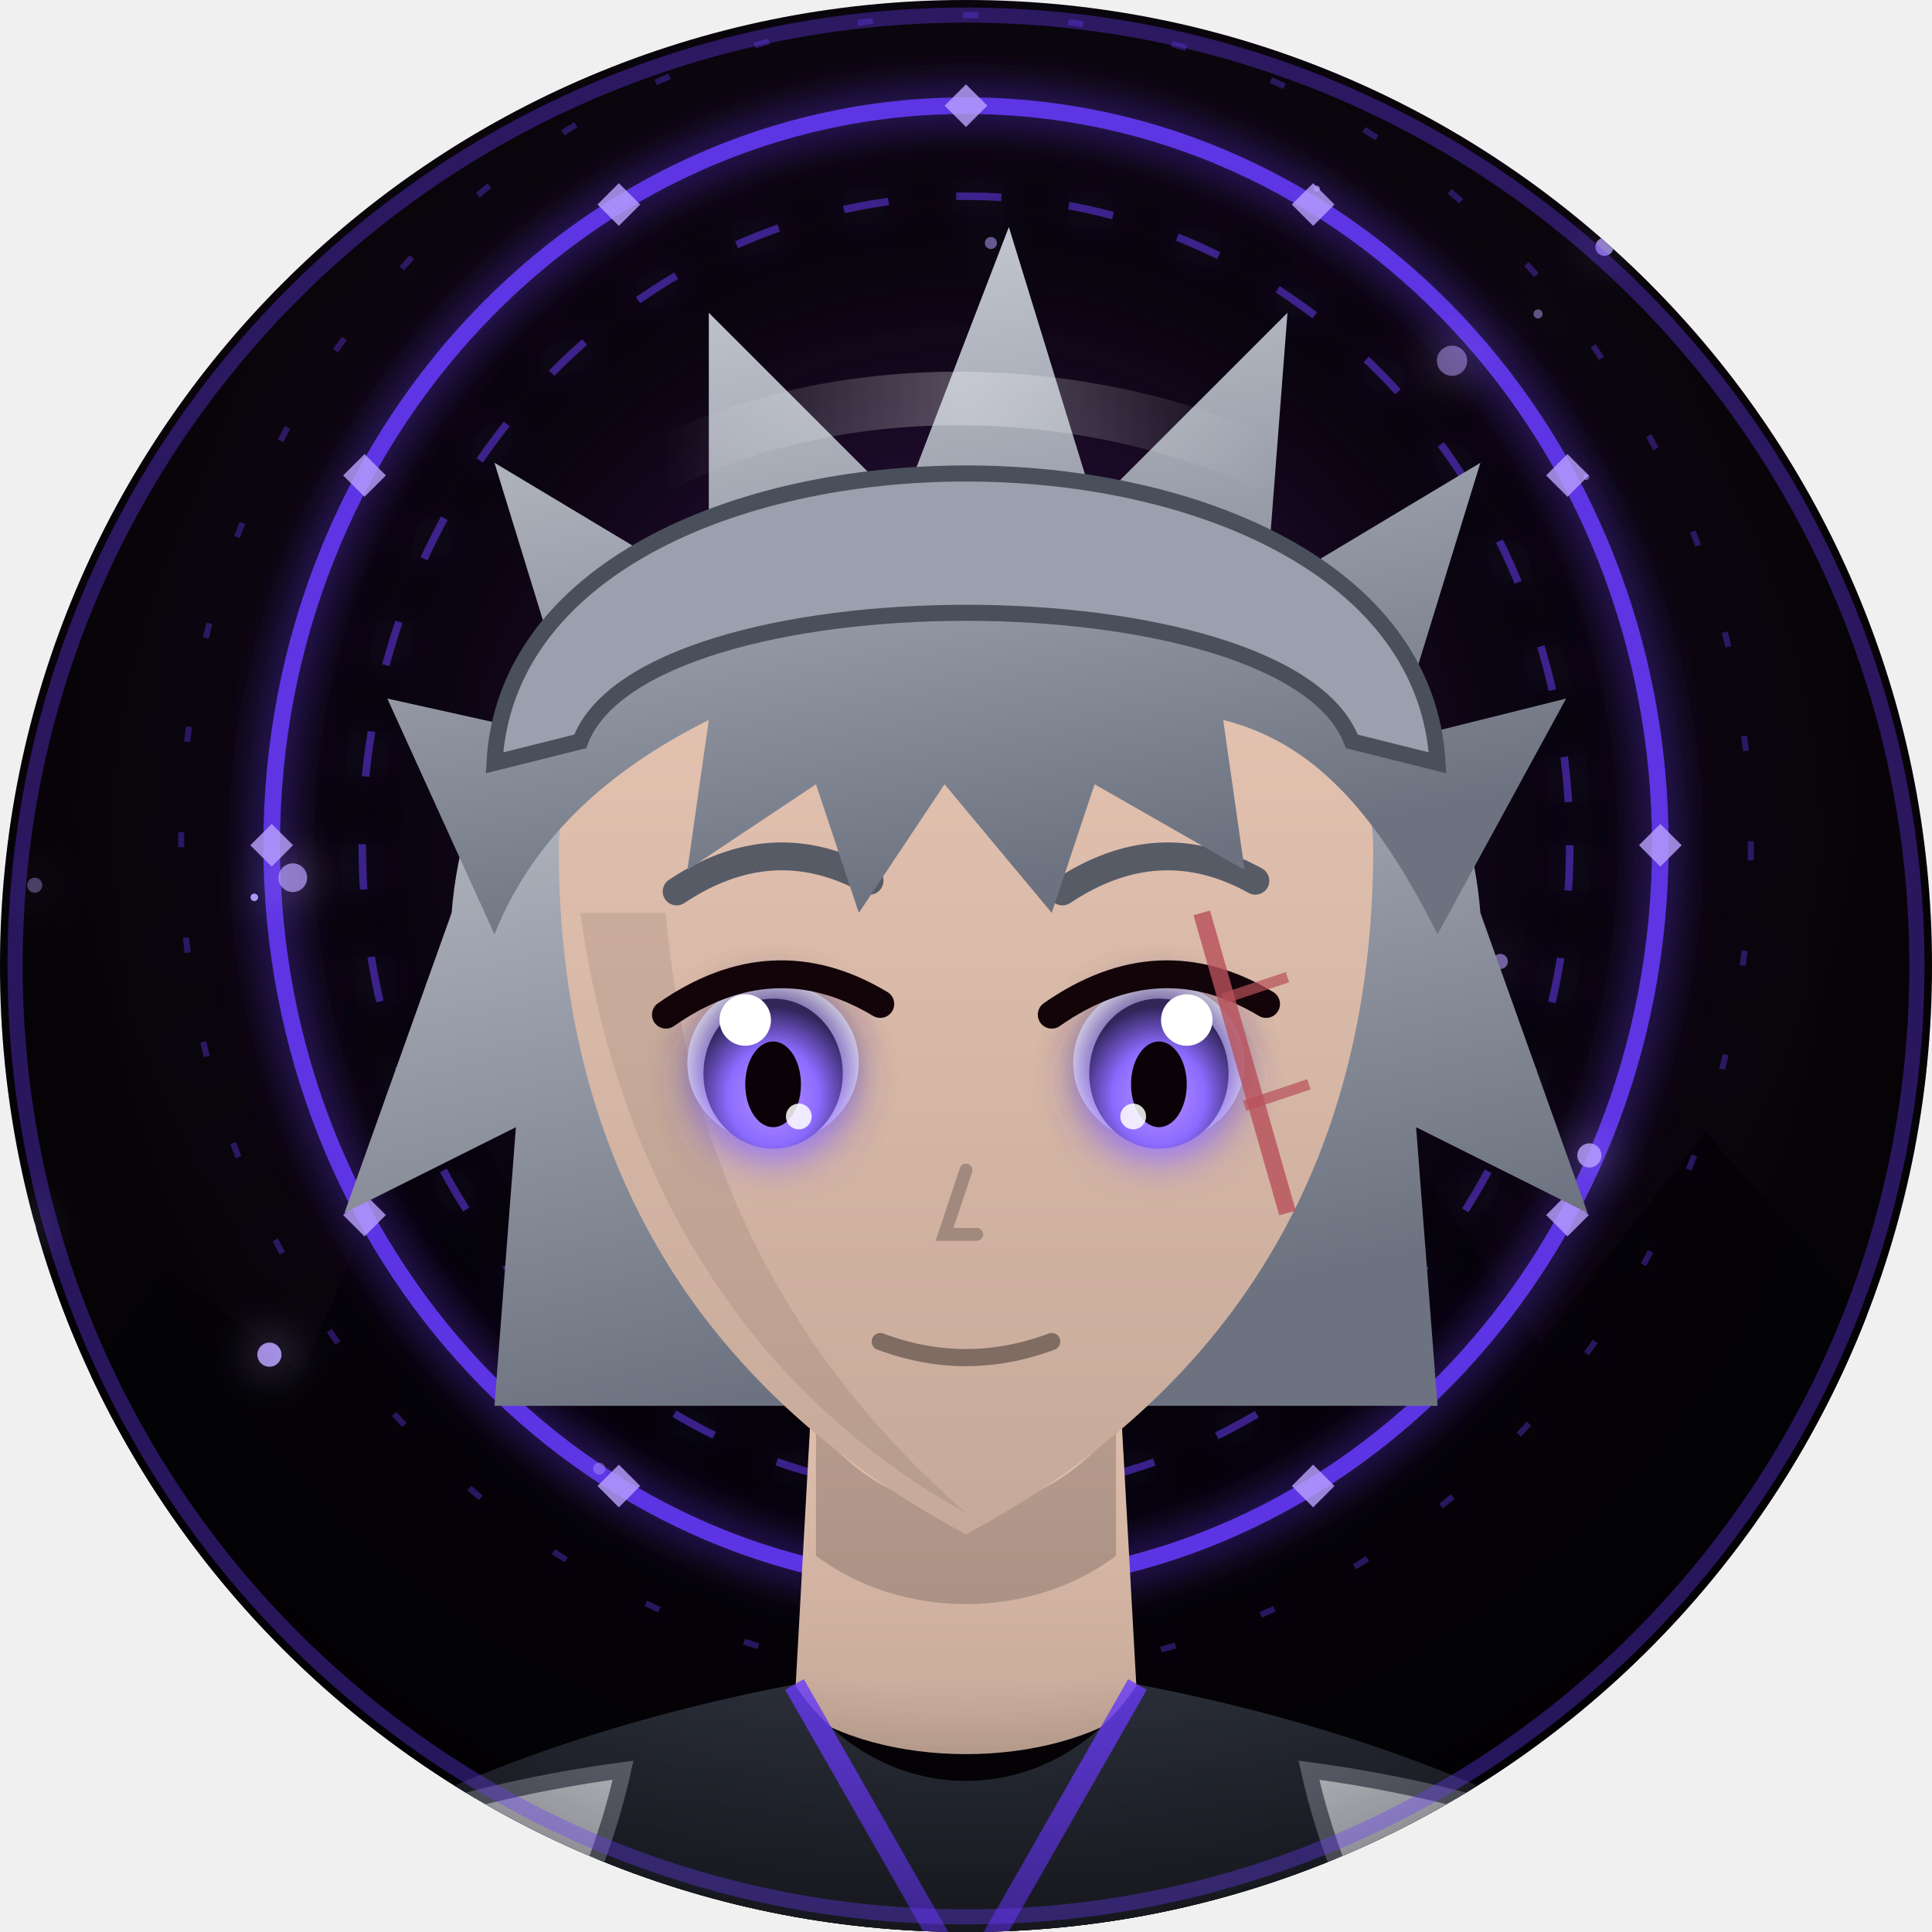
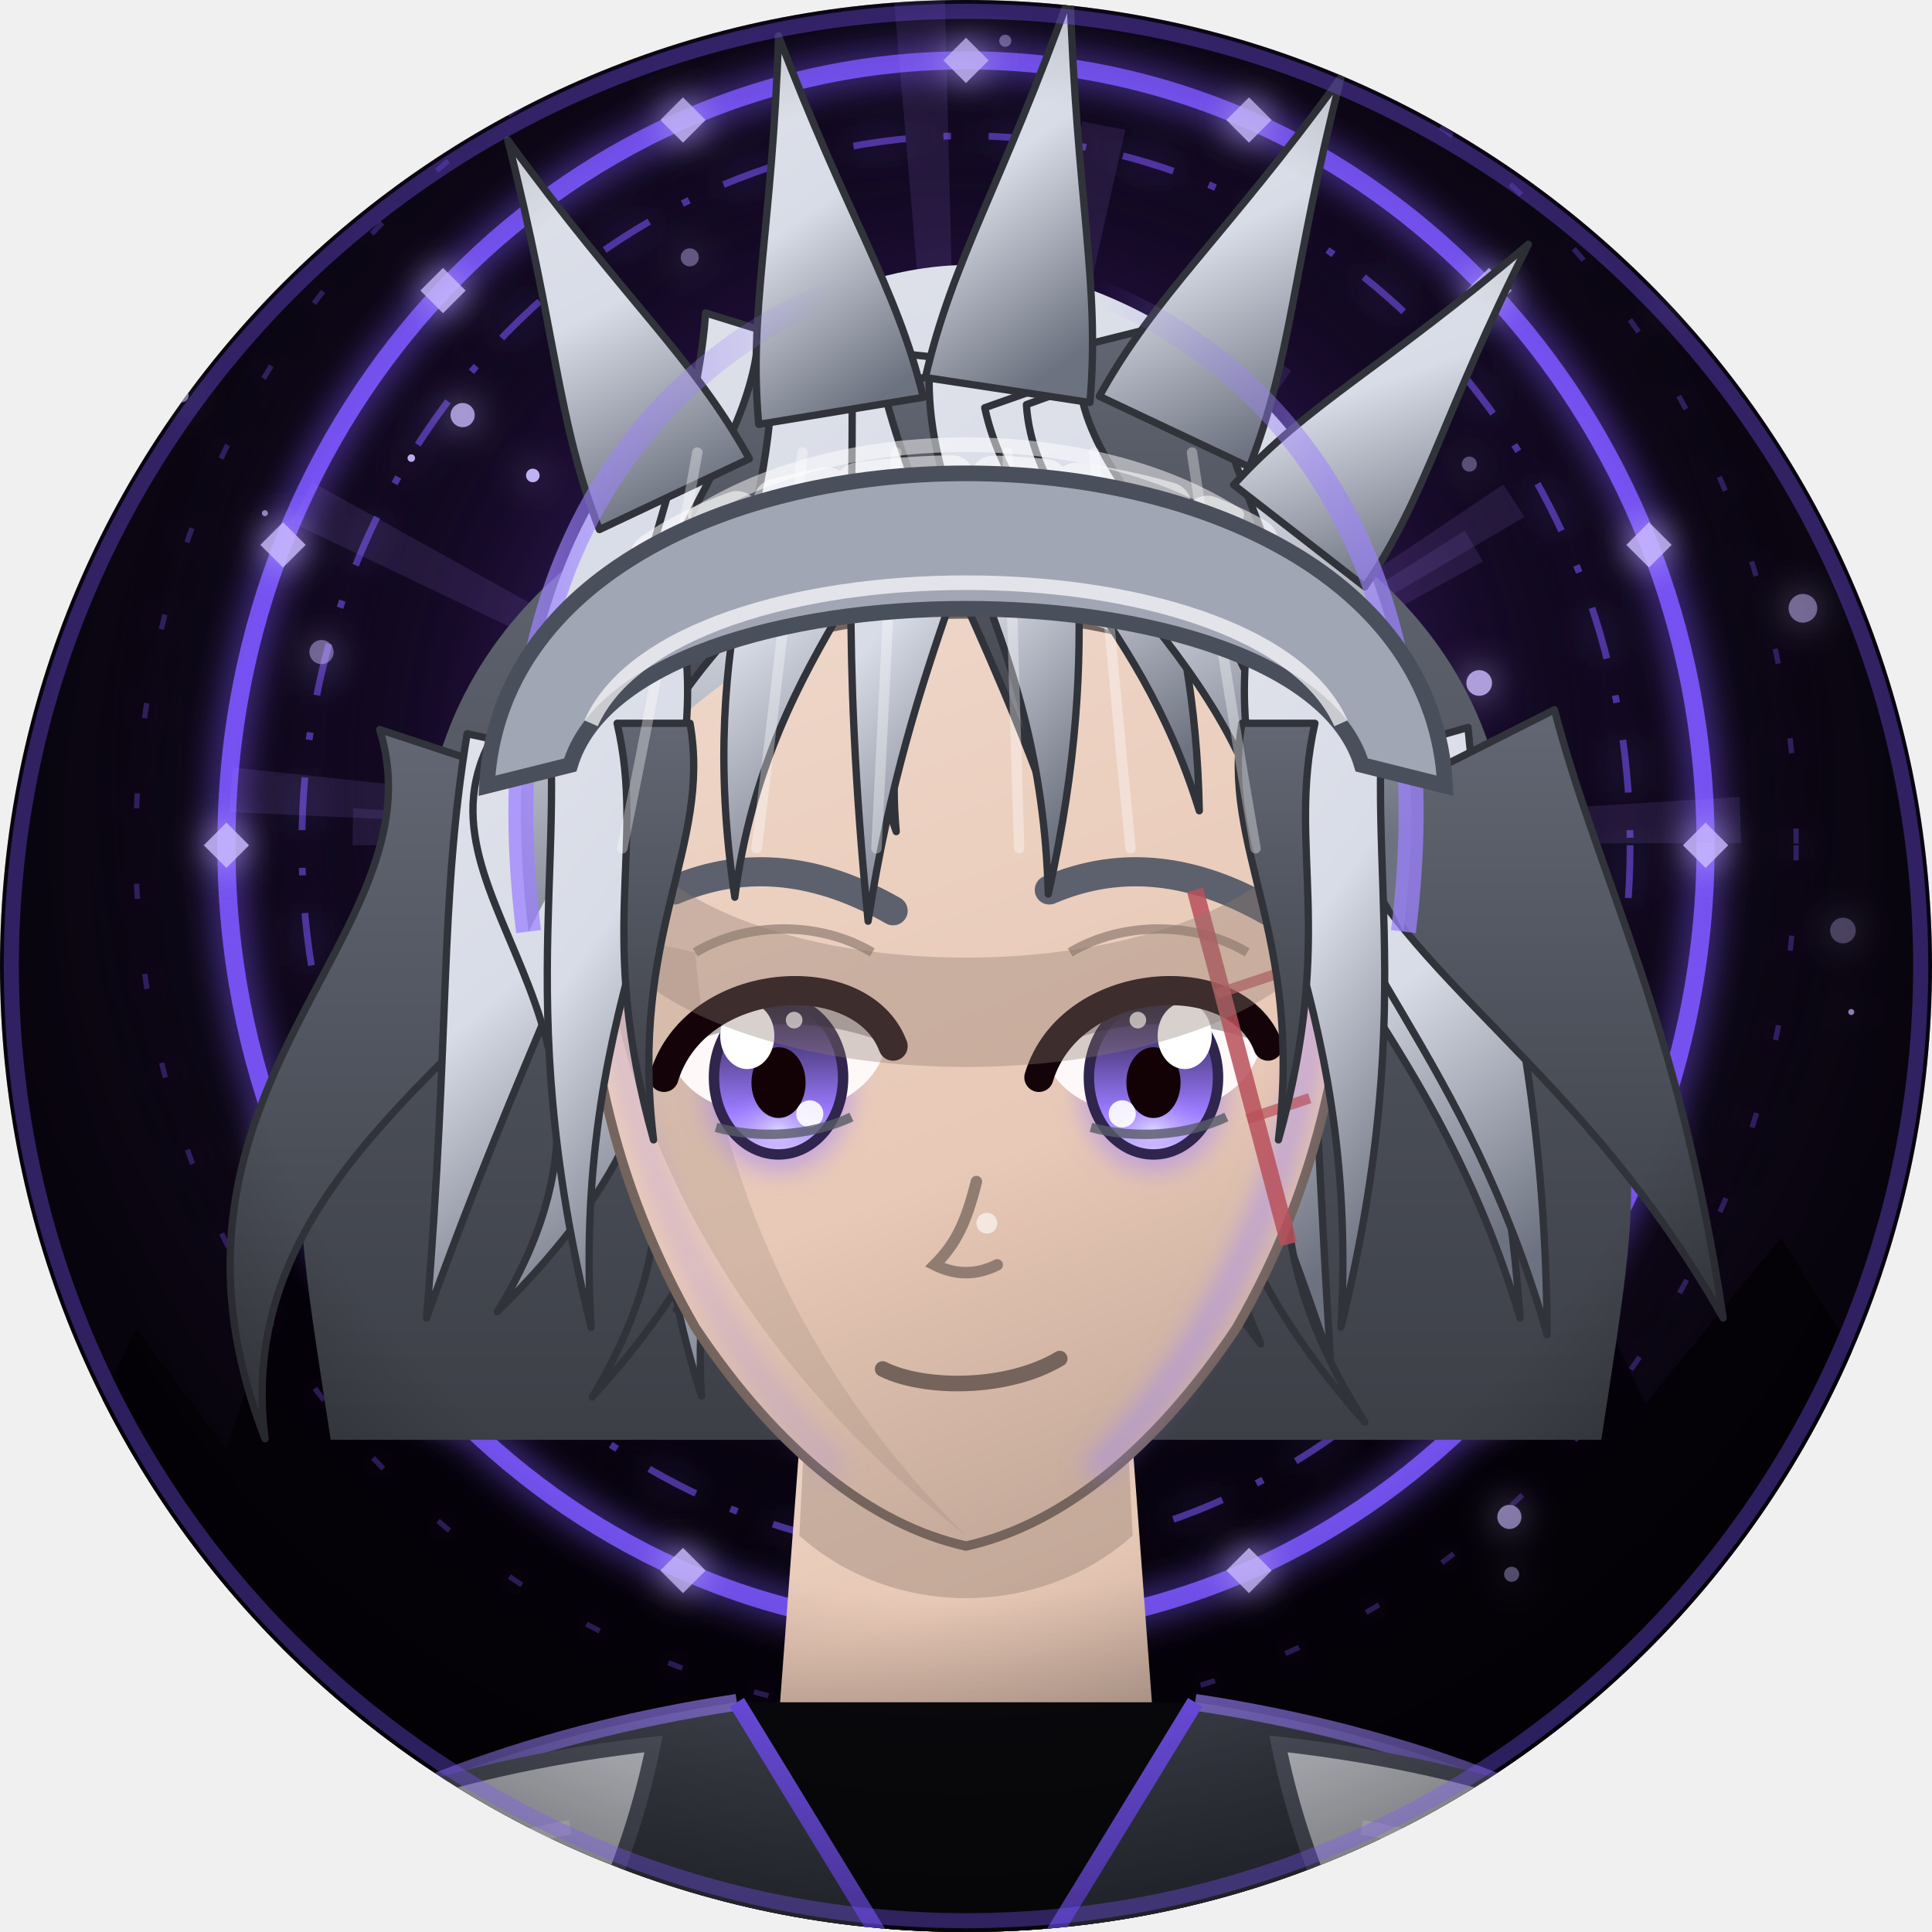
<svg xmlns="http://www.w3.org/2000/svg" viewBox="0 0 256 256" width="256" height="256">
  <defs>
-     <radialGradient id="sky" cx="50%" cy="38%" r="75%">
-       <stop offset="0" stop-color="#120a16" />
-       <stop offset="1" stop-color="#020103" />
-     </radialGradient>
-     <radialGradient id="portal" cx="50%" cy="50%" r="50%">
-       <stop offset="0" stop-color="#8b6bff" stop-opacity="0.95" />
-       <stop offset="0.35" stop-color="#2b1040" stop-opacity="0.85" />
-       <stop offset="0.75" stop-color="#05010a" stop-opacity="0.6" />
-       <stop offset="1" stop-color="#05010a" stop-opacity="0" />
-     </radialGradient>
-     <linearGradient id="hair" x1="0" y1="0" x2="0.3" y2="1">
-       <stop offset="0" stop-color="#cfd3dc" />
+     <radialGradient id="sky" cx="50%" cy="40%" r="78%">
+       <stop offset="0" stop-color="#1b0f2a" />
+       <stop offset="1" stop-color="#030106" />
+     </radialGradient>
+     <radialGradient id="portal" cx="50%" cy="46%" r="52%">
+       <stop offset="0" stop-color="#a68cff" stop-opacity="0.95" />
+       <stop offset="0.28" stop-color="#3a1a6e" stop-opacity="0.9" />
+       <stop offset="0.62" stop-color="#140927" stop-opacity="0.65" />
+       <stop offset="1" stop-color="#030106" stop-opacity="0" />
+     </radialGradient>
+     <linearGradient id="hair" x1="0.2" y1="0" x2="0.5" y2="1">
+       <stop offset="0" stop-color="#dee1ea" />
+       <stop offset="0.45" stop-color="#d8dce6" />
      <stop offset="1" stop-color="#6d7280" />
    </linearGradient>
-     <linearGradient id="hairShine" x1="0" y1="0" x2="1" y2="0">
-       <stop offset="0" stop-color="#fff" stop-opacity="0" />
-       <stop offset="0.5" stop-color="#fff" stop-opacity="0.35" />
-       <stop offset="1" stop-color="#fff" stop-opacity="0" />
-     </linearGradient>
-     <linearGradient id="skin" x1="0" y1="0" x2="0" y2="1">
-       <stop offset="0" stop-color="#e6c4b2" />
-       <stop offset="1" stop-color="#c6a999" />
-     </linearGradient>
-     <linearGradient id="outfit" x1="0" y1="0" x2="0" y2="1">
-       <stop offset="0" stop-color="#2b2f3a" />
-       <stop offset="1" stop-color="#0b0c10" />
-     </linearGradient>
-     <radialGradient id="iris" cx="50%" cy="65%" r="60%">
-       <stop offset="0" stop-color="#bc90ff" />
-       <stop offset="0.55" stop-color="#8b6bff" />
-       <stop offset="1" stop-color="#312559" />
+     <linearGradient id="hairDark" x1="0" y1="0" x2="0" y2="1">
+       <stop offset="0" stop-color="#626773" />
+       <stop offset="1" stop-color="#3c3f46" />
+     </linearGradient>
+     <linearGradient id="hairRim" x1="0" y1="0" x2="1" y2="0">
+       <stop offset="0" stop-color="#9c82ff" stop-opacity="0.75" />
+       <stop offset="0.35" stop-color="#9c82ff" stop-opacity="0" />
+       <stop offset="0.65" stop-color="#9c82ff" stop-opacity="0" />
+       <stop offset="1" stop-color="#9c82ff" stop-opacity="0.75" />
+     </linearGradient>
+     <linearGradient id="skin" x1="0.3" y1="0" x2="0.6" y2="1">
+       <stop offset="0" stop-color="#eed6c8" />
+       <stop offset="0.6" stop-color="#e8c8b6" />
+       <stop offset="1" stop-color="#c3a899" />
+     </linearGradient>
+     <linearGradient id="outfit" x1="0.2" y1="0" x2="0.6" y2="1">
+       <stop offset="0" stop-color="#494c56" />
+       <stop offset="0.5" stop-color="#30343f" />
+       <stop offset="1" stop-color="#0c0d11" />
+     </linearGradient>
+     <linearGradient id="iris" x1="0" y1="0" x2="0" y2="1">
+       <stop offset="0" stop-color="#221b38" />
+       <stop offset="0.38" stop-color="#604c9e" />
+       <stop offset="0.72" stop-color="#9b7bff" />
+       <stop offset="1" stop-color="#d2c4ff" />
+     </linearGradient>
+     <radialGradient id="irisGlow" cx="50%" cy="78%" r="55%">
+       <stop offset="0" stop-color="#e1d7ff" stop-opacity="0.9" />
+       <stop offset="1" stop-color="#9b7bff" stop-opacity="0" />
    </radialGradient>
    <radialGradient id="blush" cx="50%" cy="50%" r="50%">
-       <stop offset="0" stop-color="#ff6b7d" stop-opacity="0.28" />
-       <stop offset="1" stop-color="#ff6b7d" stop-opacity="0" />
+       <stop offset="0" stop-color="#ff5d78" stop-opacity="0.32" />
+       <stop offset="1" stop-color="#ff5d78" stop-opacity="0" />
+     </radialGradient>
+     <radialGradient id="vig" cx="50%" cy="44%" r="70%">
+       <stop offset="0.55" stop-color="#000" stop-opacity="0" />
+       <stop offset="1" stop-color="#000" stop-opacity="0.78" />
    </radialGradient>
    <filter id="glow" x="-50%" y="-50%" width="200%" height="200%">
-       <feGaussianBlur stdDeviation="3" result="b" />
+       <feGaussianBlur stdDeviation="2.4" result="b" />
      <feMerge>
        <feMergeNode in="b" />
        <feMergeNode in="SourceGraphic" />
      </feMerge>
    </filter>
-     <filter id="soft" x="-50%" y="-50%" width="200%" height="200%">
-       <feGaussianBlur stdDeviation="6" />
+     <filter id="bigGlow" x="-50%" y="-50%" width="200%" height="200%">
+       <feGaussianBlur stdDeviation="7" />
    </filter>
-     <filter id="eyeGlow" x="-100%" y="-100%" width="300%" height="300%">
-       <feGaussianBlur stdDeviation="2.2" result="b" />
-       <feMerge>
-         <feMergeNode in="b" />
-         <feMergeNode in="b" />
-         <feMergeNode in="SourceGraphic" />
-       </feMerge>
+     <filter id="soft" x="-20%" y="-20%" width="140%" height="140%">
+       <feGaussianBlur stdDeviation="1.2" />
    </filter>
    <clipPath id="circle">
      <circle cx="128" cy="128" r="128" />
    </clipPath>
+     <clipPath id="faceClip">
+       <path d="M91 104 C91 74 165 74 165 104 C165 122 162 136 154 150 C146 162 137 169 128 171 C119 169 110 162 102 150 C94 136 91 122 91 104 Z" />
+     </clipPath>
  </defs>
  <g clip-path="url(#circle)">
    <rect width="256" height="256" fill="url(#sky)" />
-     <path d="M0 200 L22 168 L40 182 L58 140 L74 170 L96 150 L112 176 L136 132 L160 172 L182 146 L204 178 L226 150 L256 184 L256 256 L0 256 Z" fill="#030205" opacity="0.9" />
-     <ellipse cx="128" cy="112" rx="104" ry="108" fill="url(#portal)" />
-     <g fill="none" stroke="#6b3cff" filter="url(#glow)">
-       <ellipse cx="128" cy="112" rx="92" ry="98" stroke-width="2.2" opacity="0.85" />
-       <ellipse cx="128" cy="112" rx="80" ry="86" stroke-width="1" opacity="0.5" stroke-dasharray="6 9" />
-       <ellipse cx="128" cy="112" rx="104" ry="110" stroke-width="0.8" opacity="0.35" stroke-dasharray="2 12" />
-     </g>
-     <rect x="218.0" y="110.0" width="4" height="4" transform="rotate(45 220.0 112.0)" fill="#b9a3ff" opacity="0.8" />
-     <rect x="205.7" y="159.0" width="4" height="4" transform="rotate(45 207.7 161.0)" fill="#b9a3ff" opacity="0.8" />
-     <rect x="172.0" y="194.9" width="4" height="4" transform="rotate(45 174.0 196.9)" fill="#b9a3ff" opacity="0.8" />
-     <rect x="126.0" y="208.0" width="4" height="4" transform="rotate(45 128.0 210.0)" fill="#b9a3ff" opacity="0.8" />
-     <rect x="80.0" y="194.9" width="4" height="4" transform="rotate(45 82.0 196.9)" fill="#b9a3ff" opacity="0.8" />
-     <rect x="46.3" y="159.0" width="4" height="4" transform="rotate(45 48.3 161.0)" fill="#b9a3ff" opacity="0.8" />
-     <rect x="34.0" y="110.0" width="4" height="4" transform="rotate(45 36.0 112.0)" fill="#b9a3ff" opacity="0.8" />
-     <rect x="46.3" y="61.0" width="4" height="4" transform="rotate(45 48.3 63.0)" fill="#b9a3ff" opacity="0.8" />
-     <rect x="80.0" y="25.1" width="4" height="4" transform="rotate(45 82.0 27.1)" fill="#b9a3ff" opacity="0.8" />
-     <rect x="126.0" y="12.0" width="4" height="4" transform="rotate(45 128.0 14.0)" fill="#b9a3ff" opacity="0.8" />
-     <rect x="172.0" y="25.1" width="4" height="4" transform="rotate(45 174.0 27.1)" fill="#b9a3ff" opacity="0.8" />
-     <rect x="205.7" y="61.0" width="4" height="4" transform="rotate(45 207.7 63.0)" fill="#b9a3ff" opacity="0.8" />
+     <path d="M0 214 L18 176 L30 192 L44 150 L58 184 L74 164 L88 190 L104 156 L118 186 L138 140 L156 182 L170 160 L186 190 L202 152 L218 186 L236 164 L256 196 L256 256 L0 256 Z" fill="#040108" opacity="0.95" />
+     <ellipse cx="128" cy="112" rx="116" ry="120" fill="url(#portal)" />
+     <ellipse cx="128" cy="112" rx="58" ry="62" fill="#a68cff" opacity="0.18" filter="url(#bigGlow)" />
+     <g fill="none" stroke="#7b57ff" filter="url(#glow)">
+       <ellipse cx="128" cy="112" rx="98" ry="104" stroke-width="2.4" opacity="0.9" />
+       <ellipse cx="128" cy="112" rx="88" ry="94" stroke-width="0.9" opacity="0.55" stroke-dasharray="7 5 1 5" />
+       <ellipse cx="128" cy="112" rx="110" ry="116" stroke-width="0.7" opacity="0.35" stroke-dasharray="2 10" />
+     </g>
+     <g filter="url(#glow)" opacity="0.85">
+       <path d="M226.0 109.0 l3 3 l-3 3 l-3 -3 Z" fill="#cbbcff" />
+       <path d="M218.5 148.8 l3 3 l-3 3 l-3 -3 Z" fill="#cbbcff" />
+       <path d="M197.3 182.5 l3 3 l-3 3 l-3 -3 Z" fill="#cbbcff" />
+       <path d="M165.5 205.1 l3 3 l-3 3 l-3 -3 Z" fill="#cbbcff" />
+       <path d="M128.0 213.0 l3 3 l-3 3 l-3 -3 Z" fill="#cbbcff" />
+       <path d="M90.5 205.1 l3 3 l-3 3 l-3 -3 Z" fill="#cbbcff" />
+       <path d="M58.7 182.5 l3 3 l-3 3 l-3 -3 Z" fill="#cbbcff" />
+       <path d="M37.5 148.8 l3 3 l-3 3 l-3 -3 Z" fill="#cbbcff" />
+       <path d="M30.0 109.0 l3 3 l-3 3 l-3 -3 Z" fill="#cbbcff" />
+       <path d="M37.5 69.2 l3 3 l-3 3 l-3 -3 Z" fill="#cbbcff" />
+       <path d="M58.7 35.5 l3 3 l-3 3 l-3 -3 Z" fill="#cbbcff" />
+       <path d="M90.5 12.9 l3 3 l-3 3 l-3 -3 Z" fill="#cbbcff" />
+       <path d="M128.0 5.0 l3 3 l-3 3 l-3 -3 Z" fill="#cbbcff" />
+       <path d="M165.5 12.9 l3 3 l-3 3 l-3 -3 Z" fill="#cbbcff" />
+       <path d="M197.3 35.5 l3 3 l-3 3 l-3 -3 Z" fill="#cbbcff" />
+       <path d="M218.5 69.2 l3 3 l-3 3 l-3 -3 Z" fill="#cbbcff" />
+     </g>
+     <path d="M128 112 L167.3 46.6 L171.1 49.1 Z" fill="#a68cff" opacity="0.12" />
+     <path d="M128 112 L30.4 107.6 L30.8 101.7 Z" fill="#a68cff" opacity="0.12" />
+     <path d="M128 112 L199.2 64.2 L202.0 68.5 Z" fill="#a68cff" opacity="0.12" />
+     <path d="M128 112 L46.7 112.0 L46.8 107.1 Z" fill="#a68cff" opacity="0.12" />
+     <path d="M128 112 L194.1 70.3 L196.5 74.4 Z" fill="#a68cff" opacity="0.12" />
+     <path d="M128 112 L118.5 0.4 L125.2 -0.0 Z" fill="#a68cff" opacity="0.12" />
+     <path d="M128 112 L143.4 16.1 L149.1 17.2 Z" fill="#a68cff" opacity="0.12" />
+     <path d="M128 112 L230.5 105.6 L230.7 111.7 Z" fill="#a68cff" opacity="0.12" />
+     <path d="M128 112 L38.6 69.2 L41.4 63.9 Z" fill="#a68cff" opacity="0.12" />
    <g filter="url(#glow)">
-       <circle cx="174.5" cy="25.0" r="0.4" fill="#b9a3ff" opacity="0.68" />
-       <circle cx="210.2" cy="63.2" r="0.4" fill="#b9a3ff" opacity="0.49" />
-       <circle cx="212.6" cy="32.7" r="1.2" fill="#b9a3ff" opacity="0.85" />
-       <circle cx="143.4" cy="108.4" r="2.0" fill="#b9a3ff" opacity="0.74" />
-       <circle cx="38.8" cy="116.3" r="1.9" fill="#b9a3ff" opacity="0.69" />
-       <circle cx="201.2" cy="16.8" r="0.7" fill="#b9a3ff" opacity="0.59" />
-       <circle cx="192.4" cy="47.8" r="2.0" fill="#b9a3ff" opacity="0.49" />
-       <circle cx="73.7" cy="2.3" r="0.6" fill="#b9a3ff" opacity="0.54" />
-       <circle cx="4.6" cy="117.3" r="1.0" fill="#b9a3ff" opacity="0.44" />
-       <circle cx="131.3" cy="32.2" r="0.8" fill="#b9a3ff" opacity="0.52" />
-       <circle cx="79.4" cy="194.6" r="0.8" fill="#b9a3ff" opacity="0.39" />
-       <circle cx="33.7" cy="118.9" r="0.5" fill="#b9a3ff" opacity="0.92" />
-       <circle cx="126.1" cy="72.2" r="1.3" fill="#b9a3ff" opacity="0.79" />
-       <circle cx="75.0" cy="172.0" r="0.7" fill="#b9a3ff" opacity="0.52" />
-       <circle cx="10.9" cy="188.3" r="0.7" fill="#b9a3ff" opacity="0.77" />
-       <circle cx="109.1" cy="97.0" r="1.5" fill="#b9a3ff" opacity="0.73" />
-       <circle cx="104.4" cy="163.0" r="1.3" fill="#b9a3ff" opacity="0.74" />
-       <circle cx="203.8" cy="41.6" r="0.6" fill="#b9a3ff" opacity="0.49" />
-       <circle cx="81.5" cy="144.7" r="1.6" fill="#b9a3ff" opacity="0.60" />
-       <circle cx="210.6" cy="153.1" r="1.6" fill="#b9a3ff" opacity="0.80" />
-       <circle cx="86.3" cy="90.5" r="0.8" fill="#b9a3ff" opacity="0.74" />
-       <circle cx="35.7" cy="179.5" r="1.6" fill="#b9a3ff" opacity="0.90" />
-       <circle cx="198.8" cy="127.4" r="1.0" fill="#b9a3ff" opacity="0.58" />
-       <circle cx="150.3" cy="151.8" r="0.9" fill="#b9a3ff" opacity="0.71" />
-       <circle cx="241.6" cy="30.1" r="1.9" fill="#b9a3ff" opacity="0.72" />
-       <circle cx="3.1" cy="162.8" r="1.7" fill="#b9a3ff" opacity="0.92" />
-     </g>
-     <g transform="translate(128 138) scale(1.42) translate(-128 -124)">
-       <path d="M80 112 L70 140 L86 132 L84 158 L172 158 L170 132 L186 140 L176 112 C172 62 84 62 80 112 Z" fill="url(#hair)" />
-       <path d="M114 150 L142 150 L144 186 C136 192 120 192 112 186 Z" fill="url(#skin)" />
-       <path d="M114 160 C122 170 134 170 142 160 L142 172 C134 178 122 178 114 172 Z" fill="#000" opacity="0.18" />
-       <path d="M28 256 C34 214 70 192 112 184 C120 196 136 196 144 184 C186 192 222 214 228 256 Z" fill="url(#outfit)" />
-       <path d="M112 184 L128 212 L144 184" fill="none" stroke="#6b3cff" stroke-width="2" opacity="0.8" />
-       <path d="M34 238 C40 210 66 196 96 192 C92 210 80 226 64 240 Z" fill="#d7d9e0" stroke="#6b6f7c" stroke-width="1.5" />
-       <path d="M222 238 C216 210 190 196 160 192 C164 210 176 226 192 240 Z" fill="#d7d9e0" stroke="#6b6f7c" stroke-width="1.5" />
-       <path d="M60 232 L84 206 M196 232 L172 206" stroke="#6b3cff" stroke-width="2" filter="url(#glow)" />
-       <path d="M90 106 C90 76 166 76 166 106 C166 134 154 156 128 170 C102 156 90 134 90 106 Z" fill="url(#skin)" />
-       <path d="M92 112 C96 140 110 158 128 168 C112 154 102 136 100 112 Z" fill="#000" opacity="0.08" />
-       <ellipse cx="110" cy="126" rx="8" ry="7.5" fill="#fff" />
-       <g filter="url(#eyeGlow)">
-         <ellipse cx="110" cy="127" rx="6.5" ry="7" fill="url(#iris)" />
+       <circle cx="244.2" cy="123.3" r="1.7" fill="#cbbcff" opacity="0.35" />
+       <circle cx="42.6" cy="86.4" r="1.6" fill="#cbbcff" opacity="0.46" />
+       <circle cx="248.2" cy="49.9" r="0.9" fill="#cbbcff" opacity="0.31" />
+       <circle cx="35.1" cy="68.0" r="0.4" fill="#cbbcff" opacity="0.68" />
+       <circle cx="91.4" cy="34.1" r="1.2" fill="#cbbcff" opacity="0.40" />
+       <circle cx="70.6" cy="63.0" r="0.9" fill="#cbbcff" opacity="0.93" />
+       <circle cx="57.6" cy="16.2" r="0.6" fill="#cbbcff" opacity="0.69" />
+       <circle cx="17.6" cy="209.7" r="1.2" fill="#cbbcff" opacity="0.53" />
+       <circle cx="152.0" cy="162.0" r="0.9" fill="#cbbcff" opacity="0.86" />
+       <circle cx="54.5" cy="60.7" r="0.5" fill="#cbbcff" opacity="0.91" />
+       <circle cx="53.4" cy="153.6" r="1.1" fill="#cbbcff" opacity="0.62" />
+       <circle cx="173.2" cy="140.9" r="1.1" fill="#cbbcff" opacity="0.83" />
+       <circle cx="149.0" cy="143.4" r="1.7" fill="#cbbcff" opacity="0.44" />
+       <circle cx="24.1" cy="52.4" r="0.9" fill="#cbbcff" opacity="0.77" />
+       <circle cx="196.0" cy="90.5" r="1.7" fill="#cbbcff" opacity="0.80" />
+       <circle cx="190.9" cy="164.5" r="0.9" fill="#cbbcff" opacity="0.59" />
+       <circle cx="56.2" cy="143.6" r="0.6" fill="#cbbcff" opacity="0.88" />
+       <circle cx="200.0" cy="201.0" r="1.6" fill="#cbbcff" opacity="0.71" />
+       <circle cx="95.4" cy="85.4" r="1.3" fill="#cbbcff" opacity="0.79" />
+       <circle cx="80.1" cy="133.7" r="1.9" fill="#cbbcff" opacity="0.40" />
+       <circle cx="245.3" cy="134.1" r="0.4" fill="#cbbcff" opacity="0.83" />
+       <circle cx="200.3" cy="208.6" r="1.0" fill="#cbbcff" opacity="0.48" />
+       <circle cx="194.7" cy="61.5" r="1.0" fill="#cbbcff" opacity="0.37" />
+       <circle cx="133.2" cy="5.4" r="0.8" fill="#cbbcff" opacity="0.46" />
+       <circle cx="255.2" cy="50.3" r="0.7" fill="#cbbcff" opacity="0.67" />
+       <circle cx="171.7" cy="85.4" r="0.5" fill="#cbbcff" opacity="0.36" />
+       <circle cx="74.8" cy="147.8" r="0.7" fill="#cbbcff" opacity="0.74" />
+       <circle cx="75.7" cy="85.9" r="1.5" fill="#cbbcff" opacity="0.66" />
+       <circle cx="222.6" cy="39.6" r="1.3" fill="#cbbcff" opacity="0.55" />
+       <circle cx="238.9" cy="80.6" r="1.9" fill="#cbbcff" opacity="0.59" />
+       <circle cx="61.3" cy="55.0" r="1.6" fill="#cbbcff" opacity="0.76" />
+       <circle cx="85.5" cy="73.6" r="1.6" fill="#cbbcff" opacity="0.47" />
+       <circle cx="199.3" cy="167.0" r="1.2" fill="#cbbcff" opacity="0.31" />
+       <circle cx="60.2" cy="8.1" r="1.1" fill="#cbbcff" opacity="0.72" />
+     </g>
+     <g transform="translate(128 140) scale(1.38) translate(-128 -124)">
+       <path d="M76 102 C62 132.0 62.4 130.8 67.0 160.8 L189.0 160.8 C193.6 130.8 194 132.0 180 102 C174 52 82 52 76 102 Z" fill="url(#hairDark)" />
+       <path d="M92.3 99.4 C96.4 118.5 56.7 129.9 60.7 160.7 C47.5 126.8 77.9 112.4 71.7 92.6 Z" fill="url(#hairDark)" stroke="#31333a" stroke-width="0.7" stroke-linejoin="round" />
+       <path d="M96.2 96.5 C91.9 112.6 85.7 122.7 76.2 149.1 C78.5 121.1 77.4 109.5 80.1 93.0 Z" fill="url(#hair)" stroke="#31333a" stroke-width="0.7" stroke-linejoin="round" />
+       <path d="M104.7 95.7 C90.3 112.0 109.9 122.0 83.0 148.5 C100.5 120.1 71.5 108.1 83.8 91.4 Z" fill="url(#hair)" stroke="#31333a" stroke-width="0.7" stroke-linejoin="round" />
+       <path d="M110.4 93.8 C94.8 112.9 120.9 125.2 92.1 156.7 C111.9 124.0 76.8 110.6 90.4 91.2 Z" fill="url(#hairDark)" stroke="#31333a" stroke-width="0.7" stroke-linejoin="round" />
+       <path d="M114.2 92.4 C99.6 109.4 126.8 120.3 100.2 148.3 C119.9 119.6 85.7 107.8 98.8 90.7 Z" fill="url(#hair)" stroke="#31333a" stroke-width="0.7" stroke-linejoin="round" />
+       <path d="M122.4 92.3 C125.2 111.9 100.6 124.4 102.6 156.6 C91.9 123.0 107.7 109.2 102.9 89.3 Z" fill="url(#hair)" stroke="#31333a" stroke-width="0.7" stroke-linejoin="round" />
+       <path d="M129.3 90.4 C130.3 110.1 119.6 123.2 118.3 156.0 C110.1 123.1 111.4 109.9 108.3 90.2 Z" fill="url(#hairDark)" stroke="#31333a" stroke-width="0.7" stroke-linejoin="round" />
+       <path d="M133.1 90.4 C142.7 110.7 108.3 124.1 122.1 157.8 C101.0 123.8 128.0 110.1 116.8 89.7 Z" fill="url(#hair)" stroke="#31333a" stroke-width="0.7" stroke-linejoin="round" />
+       <path d="M139.0 89.5 C135.8 109.7 142.9 123.4 135.4 157.2 C135.8 123.8 121.5 110.6 123.1 90.5 Z" fill="url(#hair)" stroke="#31333a" stroke-width="0.7" stroke-linejoin="round" />
+       <path d="M147.7 90.2 C134.6 110.1 162.6 123.5 137.8 156.7 C153.1 123.5 115.7 110.3 126.7 90.4 Z" fill="url(#hairDark)" stroke="#31333a" stroke-width="0.7" stroke-linejoin="round" />
+       <path d="M153.4 88.7 C163.3 107.1 142.7 120.2 156.3 151.6 C133.6 122.2 145.1 111.0 133.2 93.0 Z" fill="url(#hair)" stroke="#31333a" stroke-width="0.7" stroke-linejoin="round" />
+       <path d="M158.4 89.6 C161.1 108.3 161.1 121.6 163.0 153.3 C153.0 123.3 144.9 111.9 140.5 93.5 Z" fill="url(#hair)" stroke="#31333a" stroke-width="0.7" stroke-linejoin="round" />
+       <path d="M163.7 91.2 C178.1 111.3 144.6 125.2 166.3 159.1 C137.3 126.4 163.5 113.6 147.5 93.8 Z" fill="url(#hairDark)" stroke="#31333a" stroke-width="0.7" stroke-linejoin="round" />
+       <path d="M168.5 91.2 C170.8 108.1 179.2 120.2 181.2 149.1 C173.2 122.4 158.7 112.3 155.0 95.9 Z" fill="url(#hair)" stroke="#31333a" stroke-width="0.7" stroke-linejoin="round" />
+       <path d="M176.2 92.4 C177.7 109.4 183.6 121.7 183.8 150.7 C176.1 123.8 162.8 113.7 159.6 97.1 Z" fill="url(#hair)" stroke="#31333a" stroke-width="0.7" stroke-linejoin="round" />
+       <path d="M184.5 90.7 C188.8 107.2 196.4 120.2 200.7 149.1 C187.0 124.9 170.0 116.7 163.5 101.3 Z" fill="url(#hairDark)" stroke="#31333a" stroke-width="0.7" stroke-linejoin="round" />
+       <path d="M113 148 L143 148 L146 188 C137 196 119 196 110 188 Z" fill="url(#skin)" />
+       <path d="M113 150 C120 166 136 166 143 150 L144 170 C135 178 121 178 112 170 Z" fill="#907c71" opacity="0.4" />
+       <path d="M98 196 C108 200 118 198 124 194 M158 196 C148 200 138 198 132 194" stroke="#a28c7f" stroke-width="1" fill="none" opacity="0.6" />
+       <path d="M24 256 C30 214 66 192 106 186 C116 200 140 200 150 186 C190 192 226 214 232 256 Z" fill="url(#outfit)" />
+       <path d="M64 220 C74 236 78 248 76 256 M192 220 C182 236 178 248 180 256 M96 208 C104 226 104 244 100 256 M160 208 C152 226 152 244 156 256" stroke="#07080a" stroke-width="1.4" fill="none" opacity="0.7" />
+       <path d="M38 238 C46 216 64 202 92 194" stroke="#83858c" stroke-width="1.2" fill="none" opacity="0.45" />
+       <path d="M24 256 C30 214 66 192 106 186" stroke="#9c82ff" stroke-width="1.6" fill="none" opacity="0.75" />
+       <path d="M232 256 C226 214 190 192 150 186" stroke="#9c82ff" stroke-width="1.6" fill="none" opacity="0.75" />
+       <path d="M106 186 L128 222 L150 186" fill="#0a0a0e" stroke="#7b57ff" stroke-width="1.6" />
+       <path d="M30 240 C36 210 62 194 98 190 C94 210 82 228 62 244 Z" fill="#dfe1e8" stroke="#5b5f6c" stroke-width="1.4" />
+       <path d="M226 240 C220 210 194 194 158 190 C162 210 174 228 194 244 Z" fill="#dfe1e8" stroke="#5b5f6c" stroke-width="1.4" />
+       <path d="M44 232 C52 214 68 202 90 198" stroke="#ffffff" stroke-width="1.4" fill="none" opacity="0.8" />
+       <path d="M212 232 C204 214 188 202 166 198" stroke="#ffffff" stroke-width="1.4" fill="none" opacity="0.8" />
+       <path d="M58 236 L82 208 M198 236 L174 208" stroke="#7b57ff" stroke-width="2" filter="url(#glow)" />
+       <path d="M91 104 C91 74 165 74 165 104 C165 122 162 136 154 150 C146 162 137 169 128 171 C119 169 110 162 102 150 C94 136 91 122 91 104 Z" fill="url(#skin)" stroke="#74645b" stroke-width="0.9" />
+       <path d="M93 112 C96 136 110 156 128 170 C114 156 104 138 102 114 Z" fill="#a28c7f" opacity="0.28" />
+       <path d="M163 108 C162 130 154 150 140 164" stroke="#9c82ff" stroke-width="2" fill="none" opacity="0.55" filter="url(#soft)" />
+       <path d="M93 108 C94 130 102 150 116 164" stroke="#9c82ff" stroke-width="1.4" fill="none" opacity="0.35" filter="url(#soft)" />
+       <g filter="url(#soft)" opacity="0.5">
+         <ellipse cx="110" cy="127" rx="7.0" ry="8" fill="#9b7bff" />
      </g>
-       <ellipse cx="110" cy="128" rx="2.6" ry="4" fill="#0a0206" />
-       <circle cx="107.4" cy="122" r="2.4" fill="#fff" />
-       <circle cx="112.4" cy="131" r="1.2" fill="#fff" opacity="0.85" />
-       <path d="M100 121.5 Q 110 114.5 120 120.5" fill="none" stroke="#120408" stroke-width="2.6" stroke-linecap="round" />
-       <path d="M101 110 Q 110 104 119 109" fill="none" stroke="#575b66" stroke-width="2.6" stroke-linecap="round" />
-       <ellipse cx="146" cy="126" rx="8" ry="7.5" fill="#fff" />
-       <g filter="url(#eyeGlow)">
-         <ellipse cx="146" cy="127" rx="6.5" ry="7" fill="url(#iris)" />
+       <path d="M100 125 C102 117 118 117 120 124 C117 131.4 103 131.4 100 125 Z" fill="#fff8f8" />
+       <ellipse cx="110" cy="126" rx="6.2" ry="7.4" fill="url(#iris)" />
+       <ellipse cx="110" cy="129" rx="5.0" ry="3.6" fill="url(#irisGlow)" />
+       <ellipse cx="110" cy="126" rx="6.2" ry="7.4" fill="none" stroke="#2f254d" stroke-width="1" />
+       <ellipse cx="110" cy="126.5" rx="2.6" ry="3.4" fill="#120206" />
+       <path d="M100 124 C102 117 118 117 120 123 L120 122.6 C114 120.2 106 120.2 100 123.4 Z" fill="#000" opacity="0.3" />
+       <ellipse cx="107" cy="122" rx="2.6" ry="3.2" fill="#fff" />
+       <circle cx="113" cy="129.5" r="1.3" fill="#fff" opacity="0.9" />
+       <circle cx="111.5" cy="120.5" r="0.8" fill="#fff" opacity="0.8" />
+       <path d="M99 126 C102 116 118 115 121 123" fill="none" stroke="#14040a" stroke-width="2.8" stroke-linecap="round" />
+       <path d="M104.0 130.8 C108 131.9 113 131.7 117.0 129.8" stroke="#575b66" stroke-width="0.9" fill="none" opacity="0.8" />
+       <path d="M102 114 C107 111 114 111 119 114" stroke="#907c71" stroke-width="0.9" fill="none" opacity="0.7" />
+       <path d="M100 108 C107 105 114 106 121 110" stroke="#5d616d" stroke-width="2.8" fill="none" stroke-linecap="round" />
+       <g filter="url(#soft)" opacity="0.5">
+         <ellipse cx="146" cy="127" rx="7.0" ry="8" fill="#9b7bff" />
      </g>
-       <ellipse cx="146" cy="128" rx="2.6" ry="4" fill="#0a0206" />
-       <circle cx="148.6" cy="122" r="2.4" fill="#fff" />
-       <circle cx="143.6" cy="131" r="1.2" fill="#fff" opacity="0.85" />
-       <path d="M136 121.5 Q 146 114.5 156 120.5" fill="none" stroke="#120408" stroke-width="2.6" stroke-linecap="round" />
-       <path d="M137 110 Q 146 104 155 109" fill="none" stroke="#575b66" stroke-width="2.6" stroke-linecap="round" />
-       <path d="M128 136 l -2 6 l 3 0" fill="none" stroke="#a1897d" stroke-width="1.2" stroke-linecap="round" />
-       <path d="M120 152 Q 128 155 136 152" fill="none" stroke="#7f6c62" stroke-width="1.6" stroke-linecap="round" />
-       <path d="M150 112 L158 140" stroke="#b8505a" stroke-width="1.6" opacity="0.8" />
-       <path d="M152 120 l6 -2 M154 130 l6 -2" stroke="#b8505a" stroke-width="1" opacity="0.7" />
-       <path d="M84 114 L74 92 L92 96 L84 70 L104 82 L104 56 L122 74 L132 48 L140 74 L158 56 L156 82 L176 70 L168 96 L184 92 L172 114 C166 102 160 96 152 94 L154 108 L140 100 L136 112 L126 100 L118 112 L114 100 L102 108 L104 94 C96 98 88 104 84 114 Z" fill="url(#hair)" />
-       <path d="M100 70 C116 62 138 62 156 70" stroke="url(#hairShine)" stroke-width="5" fill="none" opacity="0.8" stroke-linecap="round" />
-       <path d="M84 98 C86 62 170 62 172 98 L164 96 C158 80 98 80 92 96 Z" fill="#9aa0ad" stroke="#4a4f5c" stroke-width="1.5" />
-       <path d="M128 64 L128 88" stroke="#6b3cff" stroke-width="2" filter="url(#glow)" />
-     </g>
-     <radialGradient id="vig" cx="50%" cy="45%" r="70%">
-       <stop offset="0.6" stop-color="#000" stop-opacity="0" />
-       <stop offset="1" stop-color="#000" stop-opacity="0.75" />
-     </radialGradient>
+       <path d="M136 125 C138 117 154 117 156 124 C153 131.4 139 131.4 136 125 Z" fill="#fff8f8" />
+       <ellipse cx="146" cy="126" rx="6.2" ry="7.4" fill="url(#iris)" />
+       <ellipse cx="146" cy="129" rx="5.0" ry="3.6" fill="url(#irisGlow)" />
+       <ellipse cx="146" cy="126" rx="6.2" ry="7.4" fill="none" stroke="#2f254d" stroke-width="1" />
+       <ellipse cx="146" cy="126.5" rx="2.6" ry="3.4" fill="#120206" />
+       <path d="M136 124 C138 117 154 117 156 123 L156 122.6 C150 120.2 142 120.2 136 123.4 Z" fill="#000" opacity="0.3" />
+       <ellipse cx="149" cy="122" rx="2.6" ry="3.2" fill="#fff" />
+       <circle cx="143" cy="129.5" r="1.3" fill="#fff" opacity="0.9" />
+       <circle cx="144.5" cy="120.5" r="0.8" fill="#fff" opacity="0.8" />
+       <path d="M135 126 C138 116 154 115 157 123" fill="none" stroke="#14040a" stroke-width="2.8" stroke-linecap="round" />
+       <path d="M140.0 130.8 C144 131.9 149 131.7 153.0 129.8" stroke="#575b66" stroke-width="0.9" fill="none" opacity="0.8" />
+       <path d="M138 114 C143 111 150 111 155 114" stroke="#907c71" stroke-width="0.9" fill="none" opacity="0.7" />
+       <path d="M136 108 C143 105 150 106 157 110" stroke="#5d616d" stroke-width="2.8" fill="none" stroke-linecap="round" />
+       <path d="M129 136 C128 140 127 142 125 144 C127 145 129 145 131 144" fill="none" stroke="#907c71" stroke-width="1.1" stroke-linecap="round" />
+       <circle cx="130" cy="140" r="1" fill="#fff" opacity="0.6" />
+       <path d="M120 154 C124 156 132 156 137 153" fill="none" stroke="#74645b" stroke-width="1.5" stroke-linecap="round" />
+       <path d="M150 108 L159 142" stroke="#b8505a" stroke-width="1.6" opacity="0.85" />
+       <path d="M152 118 l6 -2 M155 130 l6 -2" stroke="#b8505a" stroke-width="1" opacity="0.7" />
+       <path d="M96 104 C108 118 148 118 160 104 L160 116 C146 128 110 128 96 116 Z" fill="#8b786d" opacity="0.35" clip-path="url(#faceClip)" />
+       <path d="M86 112 C80 64 112 48 128 48 C144 48 176 64 170 112 C160 92 148 82 128 80 C108 82 96 92 86 112 Z" fill="url(#hair)" />
+       <path d="M116.5 56.8 C113.9 72.8 99.2 82.6 93.0 108.6 C93.1 80.7 101.8 69.0 103.0 52.6 Z" fill="url(#hair)" stroke="#31333a" stroke-width="0.7" stroke-linejoin="round" />
+       <path d="M123.1 59.4 C122.2 73.8 97.8 82.1 94.2 105.1 C91.0 79.1 108.7 67.8 108.1 52.8 Z" fill="url(#hairDark)" stroke="#31333a" stroke-width="0.7" stroke-linejoin="round" />
+       <path d="M125.0 59.6 C124.4 74.7 109.0 84.0 105.8 108.7 C101.9 82.5 110.2 71.5 109.3 56.1 Z" fill="url(#hair)" stroke="#31333a" stroke-width="0.7" stroke-linejoin="round" />
+       <path d="M131.1 58.4 C133.4 71.7 119.3 80.3 121.3 102.4 C113.2 79.9 121.3 70.8 117.6 57.5 Z" fill="url(#hair)" stroke="#31333a" stroke-width="0.7" stroke-linejoin="round" />
+       <path d="M132.1 57.6 C131.0 73.8 122.7 84.3 118.6 111.0 C115.9 83.5 117.4 72.3 117.0 56.0 Z" fill="url(#hair)" stroke="#31333a" stroke-width="0.7" stroke-linejoin="round" />
+       <path d="M136.0 56.4 C137.7 70.0 136.5 79.7 137.0 102.8 C129.3 81.1 123.3 72.9 120.0 59.6 Z" fill="url(#hairDark)" stroke="#31333a" stroke-width="0.7" stroke-linejoin="round" />
+       <path d="M139.0 56.4 C136.8 71.9 141.7 82.4 135.9 108.4 C135.2 82.9 123.7 72.9 124.5 57.6 Z" fill="url(#hair)" stroke="#31333a" stroke-width="0.7" stroke-linejoin="round" />
+       <path d="M142.3 57.3 C143.6 69.8 150.0 79.0 150.4 100.4 C144.4 80.9 132.4 73.8 129.8 61.7 Z" fill="url(#hair)" stroke="#31333a" stroke-width="0.7" stroke-linejoin="round" />
+       <path d="M146.5 56.8 C146.1 71.7 160.6 82.5 158.1 108.0 C154.9 84.6 134.7 75.9 133.8 61.4 Z" fill="url(#hair)" stroke="#31333a" stroke-width="0.7" stroke-linejoin="round" />
+       <path d="M152.1 52.5 C148.8 67.6 165.5 78.4 158.1 104.0 C159.5 79.8 136.9 70.6 138.9 55.8 Z" fill="url(#hairDark)" stroke="#31333a" stroke-width="0.7" stroke-linejoin="round" />
+       <path d="M92.8 73.4 C88.7 62.9 88.7 54.5 84.0 36.0 C95.3 51.5 101.7 56.7 107.2 66.6 Z" fill="url(#hair)" stroke="#31333a" stroke-width="0.7" stroke-linejoin="round" />
+       <path d="M108.1 63.3 C107.1 52.4 109.4 44.6 110.0 26.0 C116.6 43.4 121.3 50.0 123.9 60.7 Z" fill="url(#hair)" stroke="#31333a" stroke-width="0.7" stroke-linejoin="round" />
+       <path d="M124.1 58.8 C126.7 47.5 131.4 40.4 138.0 22.0 C138.6 41.6 140.9 49.7 139.9 61.2 Z" fill="url(#hair)" stroke="#31333a" stroke-width="0.7" stroke-linejoin="round" />
+       <path d="M140.8 60.6 C146.3 50.7 152.7 45.5 164.0 30.0 C159.3 48.5 159.3 56.9 155.2 67.4 Z" fill="url(#hair)" stroke="#31333a" stroke-width="0.7" stroke-linejoin="round" />
+       <path d="M153.7 69.1 C160.9 61.2 168.2 57.8 182.0 46.0 C173.8 62.2 172.3 70.0 166.3 78.9 Z" fill="url(#hair)" stroke="#31333a" stroke-width="0.7" stroke-linejoin="round" />
+       <path d="M101.0 84.2 C103.3 104.0 90.1 117.1 92.0 150.0 C83.9 116.9 90.7 103.6 87.0 83.8 Z" fill="url(#hair)" stroke="#31333a" stroke-width="0.7" stroke-linejoin="round" />
+       <path d="M169.0 83.8 C165.3 103.6 172.1 116.9 164.0 150.0 C165.9 117.1 152.7 104.0 155.0 84.2 Z" fill="url(#hair)" stroke="#31333a" stroke-width="0.7" stroke-linejoin="round" />
+       <path d="M101.5 92.0 C103.6 104.0 95.6 112.0 98.0 132.0 C92.4 112.0 97.3 104.0 94.5 92.0 Z" fill="url(#hairDark)" stroke="#31333a" stroke-width="0.7" stroke-linejoin="round" />
+       <path d="M161.5 92.0 C158.8 104.0 163.6 112.0 158.0 132.0 C160.4 112.0 152.4 104.0 154.5 92.0 Z" fill="url(#hairDark)" stroke="#31333a" stroke-width="0.7" stroke-linejoin="round" />
+       <path d="M102.2 66 Q98.3 88 95.0 104" stroke="#ffffff" stroke-width="1" fill="none" opacity="0.35" stroke-linecap="round" />
+       <path d="M112.3 66 Q109.9 88 107.9 104" stroke="#ffffff" stroke-width="1" fill="none" opacity="0.35" stroke-linecap="round" />
+       <path d="M121.3 66 Q120.2 88 119.4 104" stroke="#ffffff" stroke-width="1" fill="none" opacity="0.35" stroke-linecap="round" />
+       <path d="M132.0 66 Q132.6 88 133.1 104" stroke="#ffffff" stroke-width="1" fill="none" opacity="0.35" stroke-linecap="round" />
+       <path d="M140.3 66 Q142.2 88 143.8 104" stroke="#ffffff" stroke-width="1" fill="none" opacity="0.35" stroke-linecap="round" />
+       <path d="M149.7 66 Q153.0 88 155.8 104" stroke="#ffffff" stroke-width="1" fill="none" opacity="0.35" stroke-linecap="round" />
+       <path d="M98 76 C112 66 144 66 158 76" stroke="#ffffff" stroke-width="4.5" fill="none" opacity="0.55" stroke-linecap="round" stroke-dasharray="9 4 5 3" />
+       <path d="M102 72 C116 63 140 63 154 72" stroke="#ffffff" stroke-width="1.4" fill="none" opacity="0.5" stroke-linecap="round" />
+       <path d="M86 112 C80 64 112 48 128 48 C144 48 176 64 170 112" stroke="url(#hairRim)" stroke-width="2.4" fill="none" />
+       <path d="M82 98 C84 58 172 58 174 98 L166 96 C160 76 96 76 90 96 Z" fill="#a0a6b4" stroke="#4a4f5c" stroke-width="1.5" />
+       <path d="M92 92 C100 74 156 74 164 92" stroke="#ffffff" stroke-width="1.4" fill="none" opacity="0.7" />
+       <path d="M128 60 L128 86" stroke="#7b57ff" stroke-width="2.4" filter="url(#glow)" />
+     </g>
    <rect width="256" height="256" fill="url(#vig)" />
-     <circle cx="128" cy="128" r="126" fill="none" stroke="#6b3cff" stroke-width="2" opacity="0.35" />
+     <circle cx="128" cy="128" r="126.5" fill="none" stroke="#7b57ff" stroke-width="2" opacity="0.35" />
  </g>
</svg>
